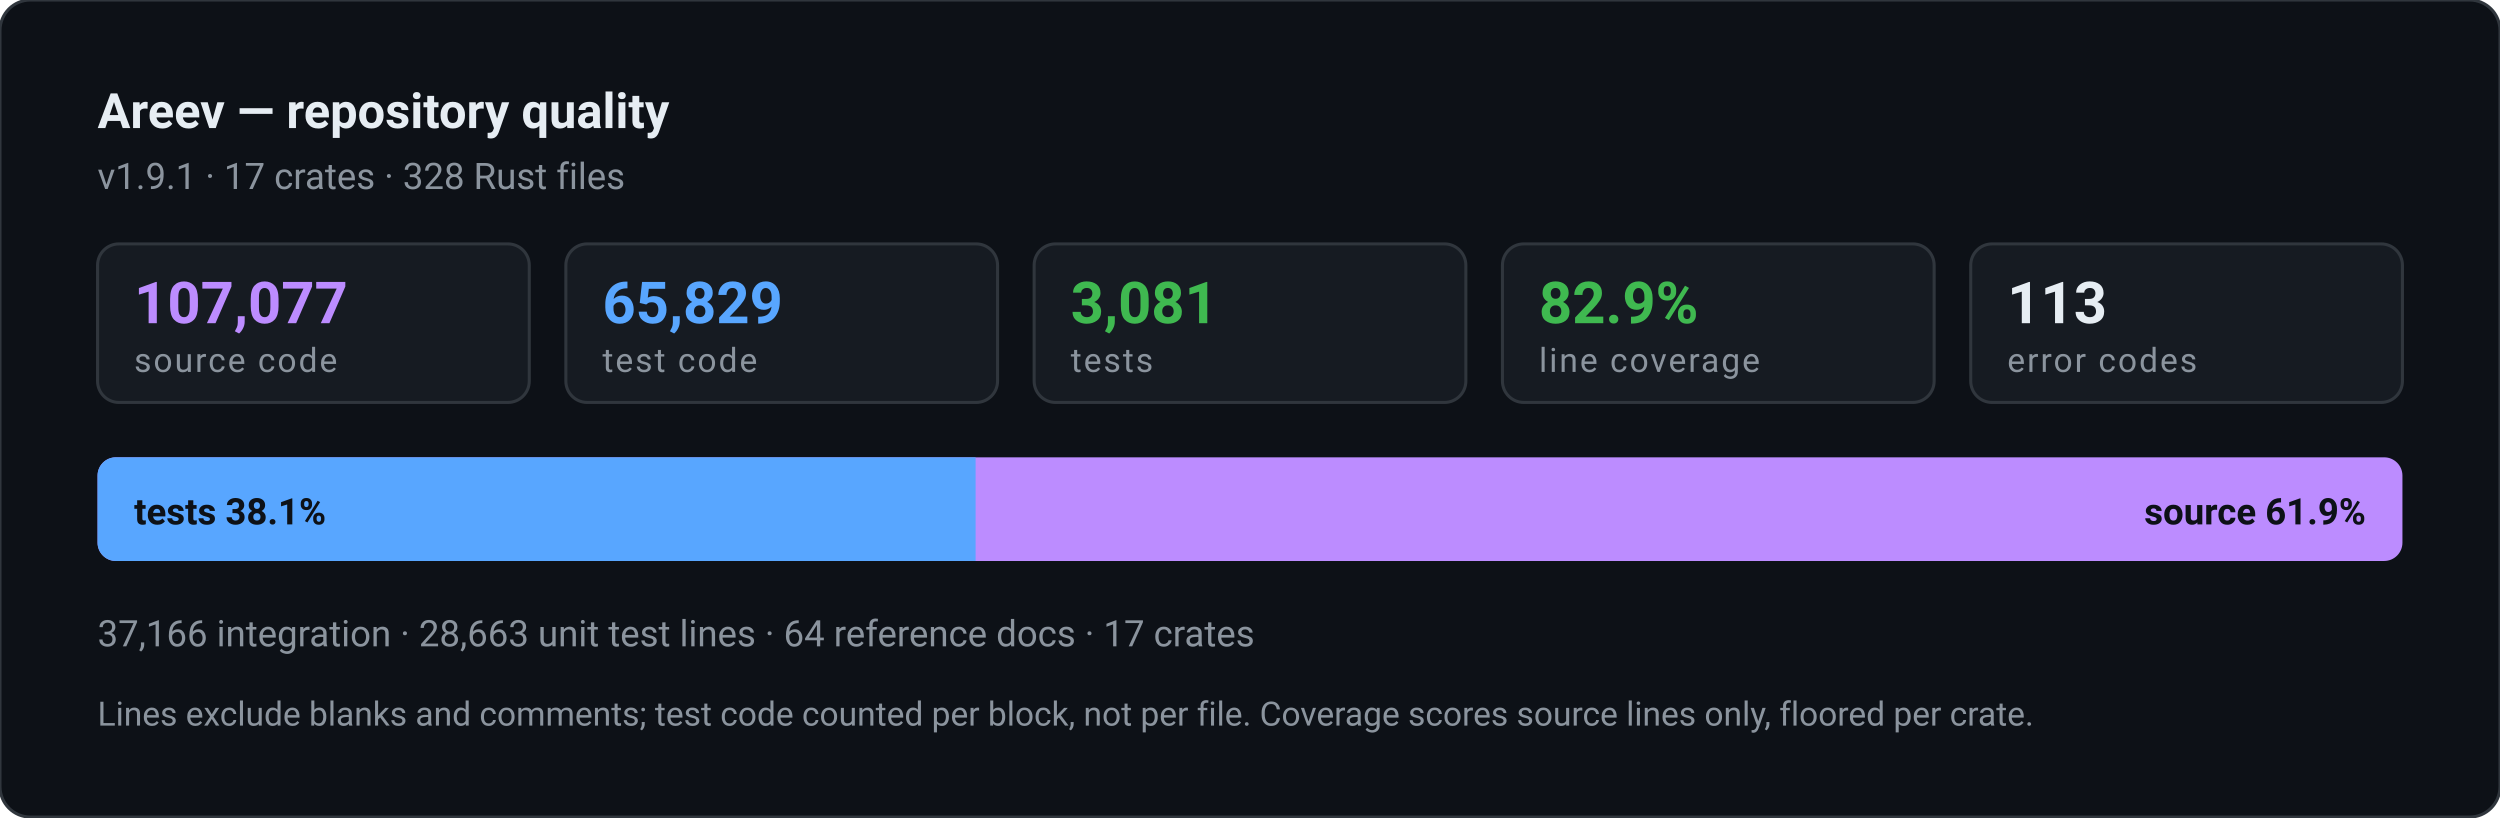
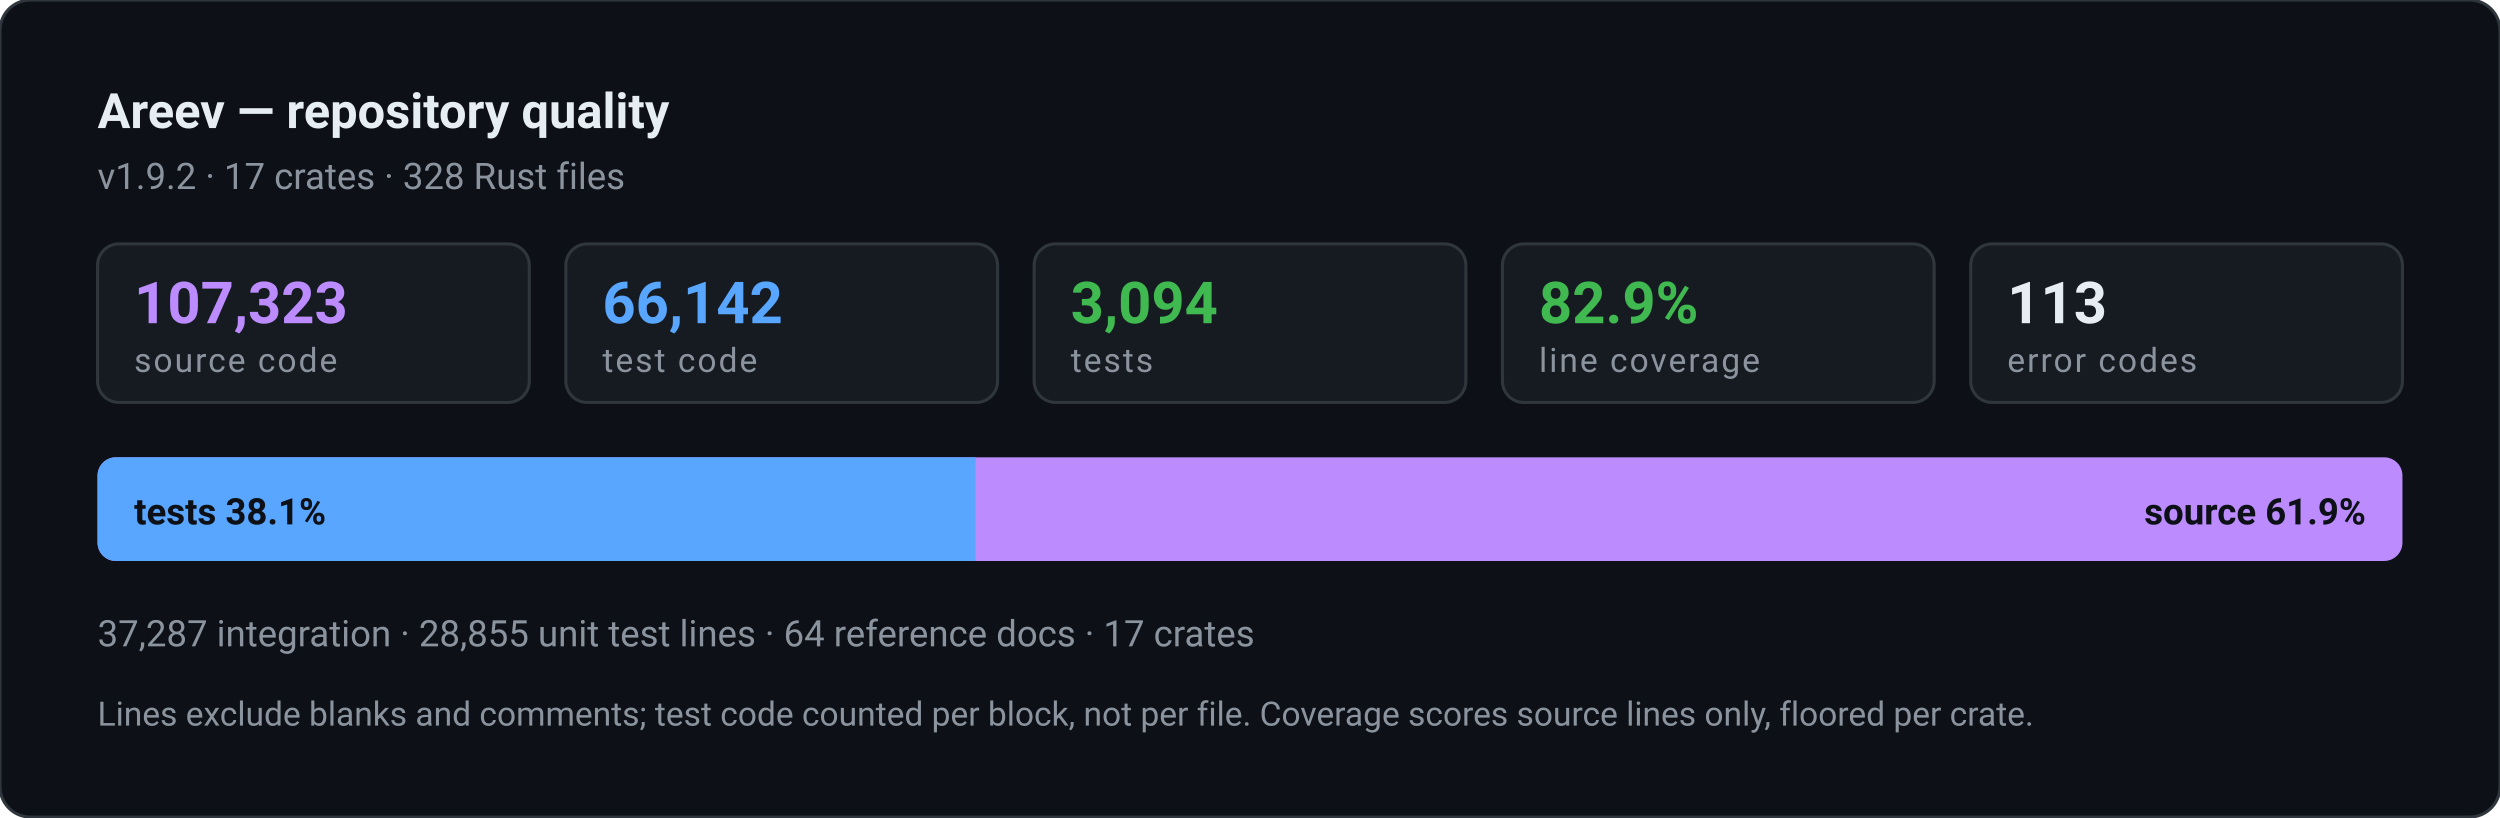
- <svg xmlns="http://www.w3.org/2000/svg" width="820" height="268" viewBox="0 0 820 268" role="img" aria-label="Areev repository quality: 65,829 lines of test code against 107,077 lines of source, 3,081 tests, 82.9% line coverage">
+ <svg xmlns="http://www.w3.org/2000/svg" width="820" height="268" viewBox="0 0 820 268" role="img" aria-label="Areev repository quality: 66,142 lines of test code against 107,323 lines of source, 3,094 tests, 82.9% line coverage">
  <style>text{font-family:ui-sans-serif,-apple-system,"Segoe UI",Roboto,Helvetica,Arial,sans-serif}.n{font-weight:700;font-variant-numeric:tabular-nums}.l{font-size:11px;letter-spacing:.06em;text-transform:uppercase}</style>
  <rect width="820" height="268" rx="10" fill="#0d1117" stroke="#30363d" />
  <text x="32" y="42" class="n" font-size="16" fill="#e6edf3">Areev — repository quality</text>
-   <text x="32" y="62" font-size="12" fill="#8b949e">v1.9.1 · 17 crates · 328 Rust files</text>
+   <text x="32" y="62" font-size="12" fill="#8b949e">v1.9.2 · 17 crates · 328 Rust files</text>
  <rect x="32.0" y="80" width="141.6" height="52" rx="7" fill="#161b22" stroke="#30363d" />
-   <text x="44.0" y="106" class="n" font-size="19" fill="#bc8cff">107,077</text>
+   <text x="44.0" y="106" class="n" font-size="19" fill="#bc8cff">107,323</text>
  <text x="44.0" y="122" class="l" fill="#8b949e">source code</text>
  <rect x="185.6" y="80" width="141.6" height="52" rx="7" fill="#161b22" stroke="#30363d" />
-   <text x="197.6" y="106" class="n" font-size="19" fill="#58a6ff">65,829</text>
+   <text x="197.6" y="106" class="n" font-size="19" fill="#58a6ff">66,142</text>
  <text x="197.6" y="122" class="l" fill="#8b949e">test code</text>
  <rect x="339.2" y="80" width="141.6" height="52" rx="7" fill="#161b22" stroke="#30363d" />
-   <text x="351.2" y="106" class="n" font-size="19" fill="#3fb950">3,081</text>
+   <text x="351.2" y="106" class="n" font-size="19" fill="#3fb950">3,094</text>
  <text x="351.2" y="122" class="l" fill="#8b949e">tests</text>
  <rect x="492.8" y="80" width="141.6" height="52" rx="7" fill="#161b22" stroke="#30363d" />
  <text x="504.8" y="106" class="n" font-size="19" fill="#3fb950">82.9%</text>
  <text x="504.8" y="122" class="l" fill="#8b949e">line coverage</text>
  <rect x="646.4" y="80" width="141.6" height="52" rx="7" fill="#161b22" stroke="#30363d" />
  <text x="658.4" y="106" class="n" font-size="19" fill="#e6edf3">113</text>
  <text x="658.4" y="122" class="l" fill="#8b949e">error codes</text>
  <rect x="32" y="150" width="756" height="34" rx="6" fill="#bc8cff" />
  <path d="M32 156a6 6 0 0 1 6-6h282v34h-282a6 6 0 0 1-6-6z" fill="#58a6ff" />
  <text x="44" y="172" class="n" font-size="12" fill="#0d1117">tests 38.1%</text>
  <text x="776" y="172" class="n" font-size="12" fill="#0d1117" text-anchor="end">source 61.9%</text>
-   <text x="32" y="212" font-size="12" fill="#8b949e">37,166 integration · 28,663 unit test lines · 64 reference docs · 17 crates</text>
+   <text x="32" y="212" font-size="12" fill="#8b949e">37,287 integration · 28,855 unit test lines · 64 reference docs · 17 crates</text>
  <text x="32" y="238" font-size="11" fill="#8b949e">Lines exclude blanks and comments; test code counted per block, not per file. Coverage scores source lines only, floored per crate.</text>
</svg>
